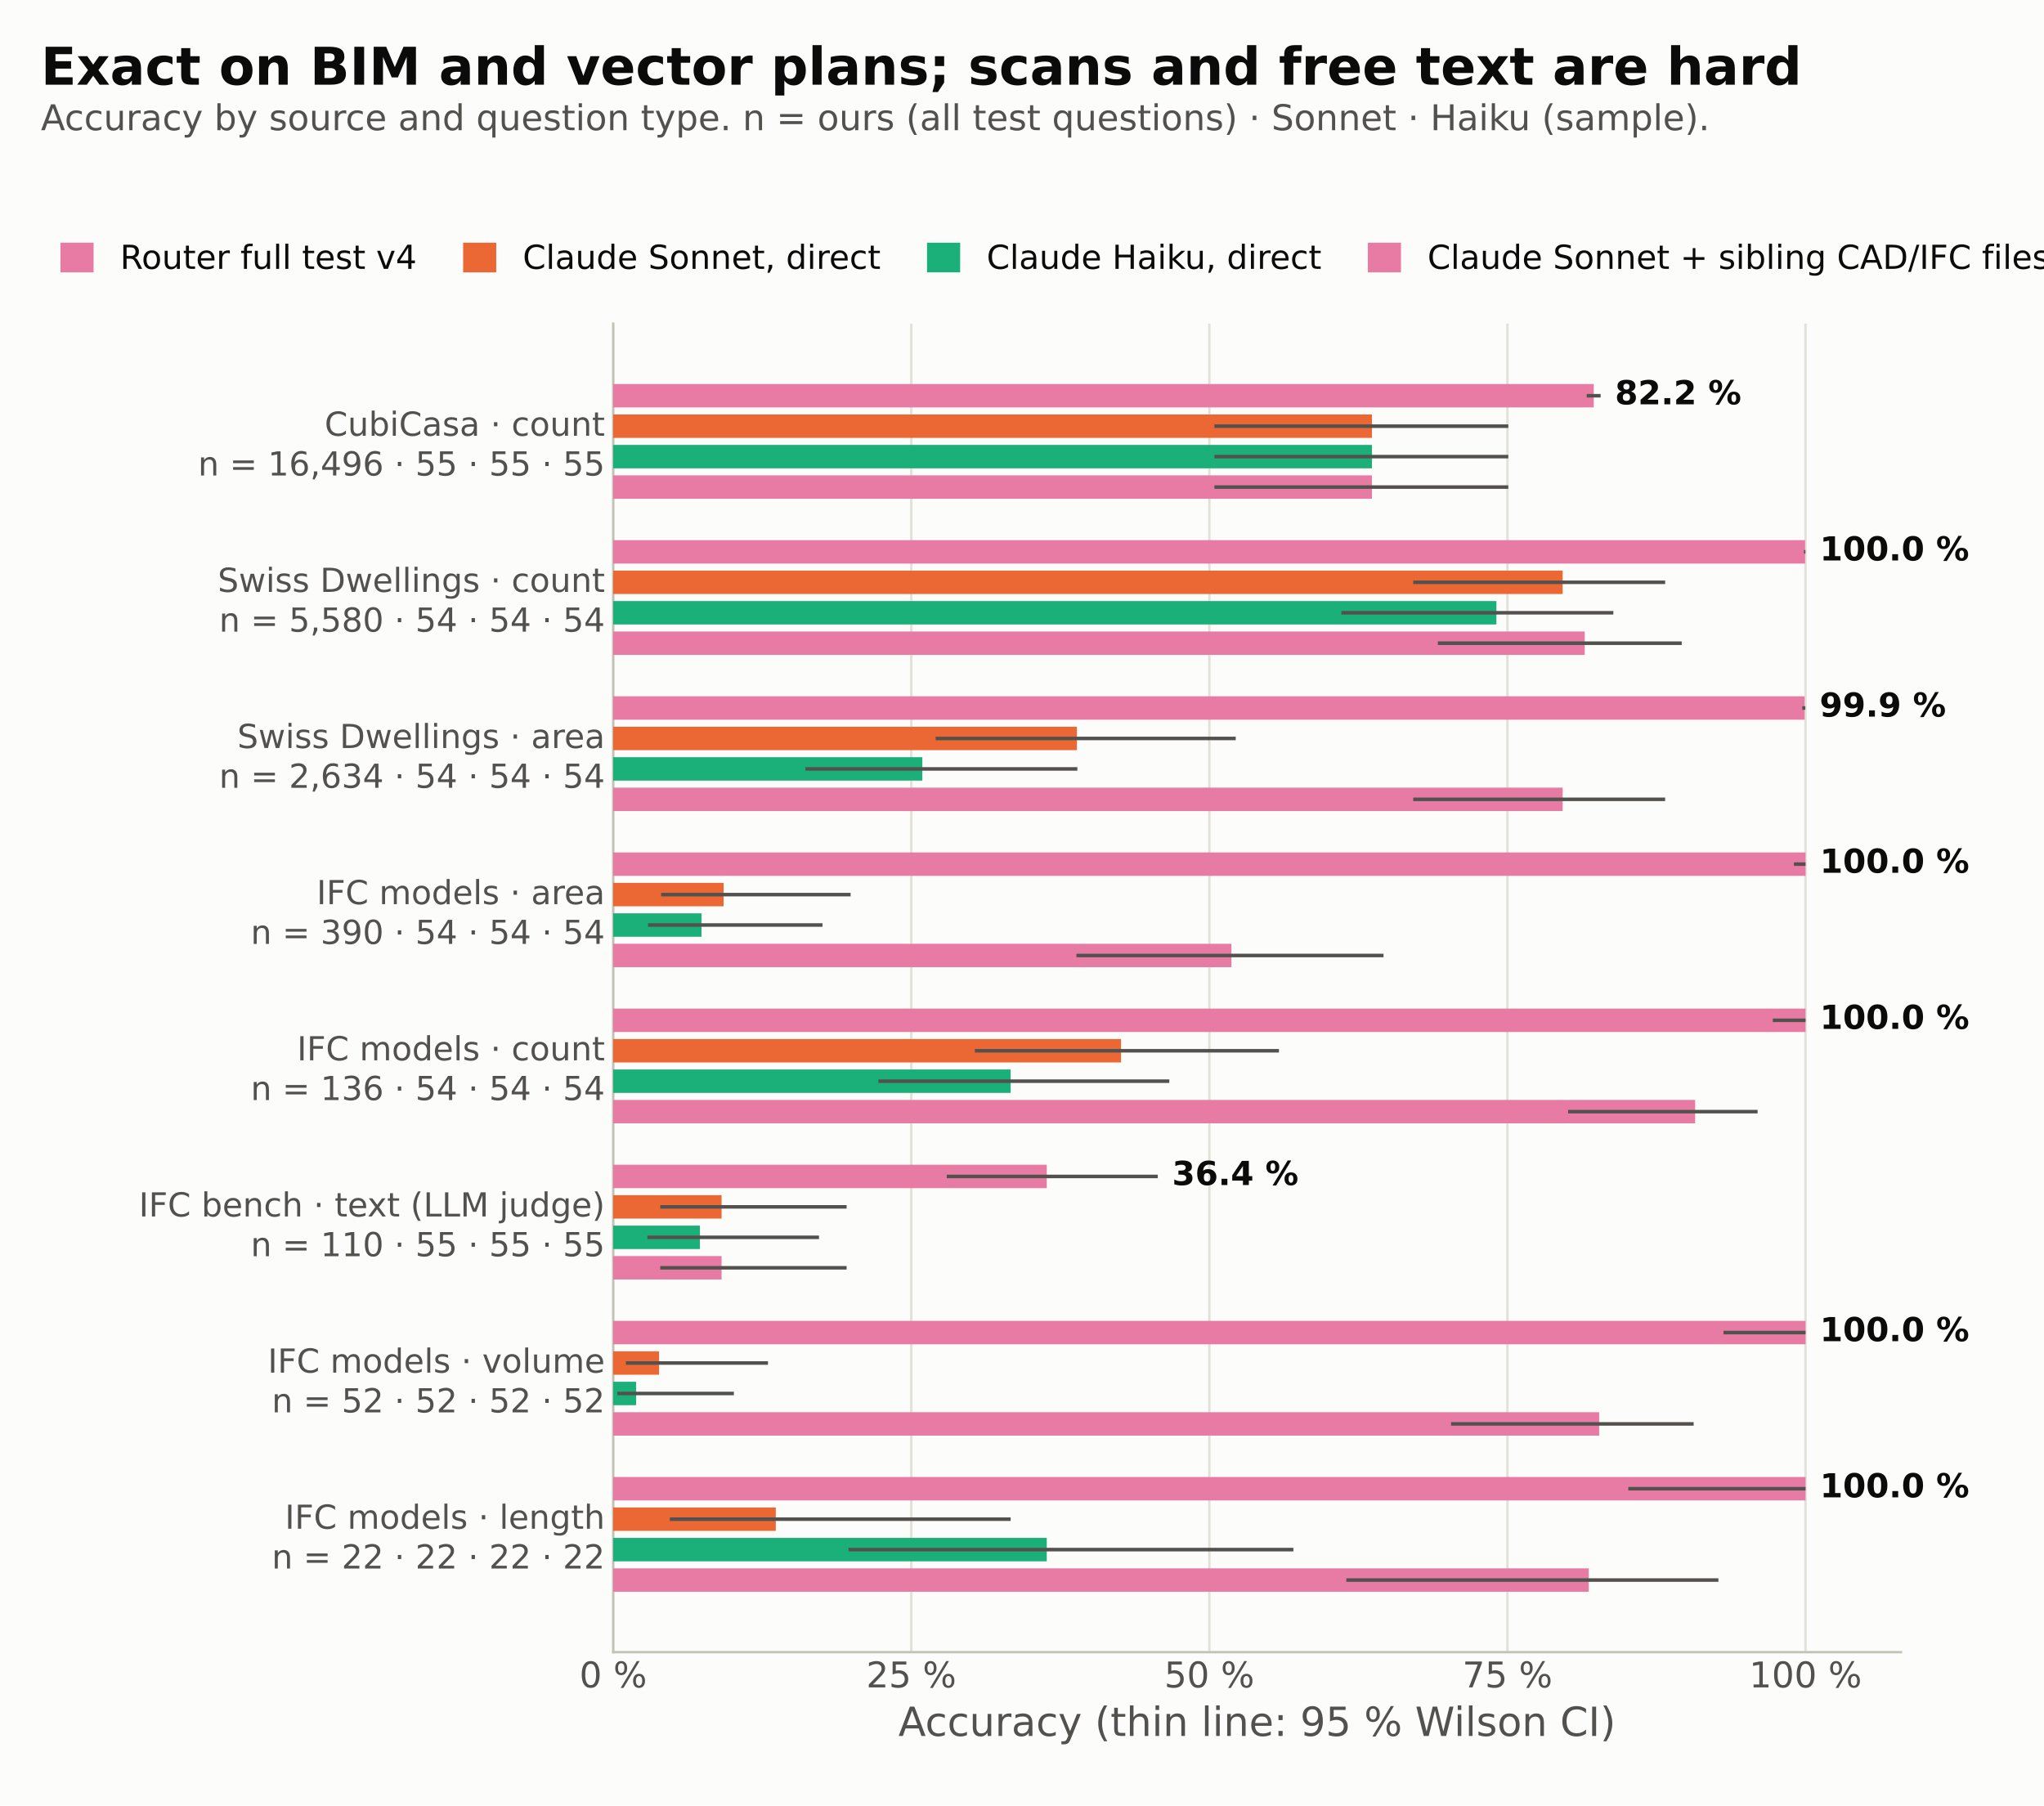
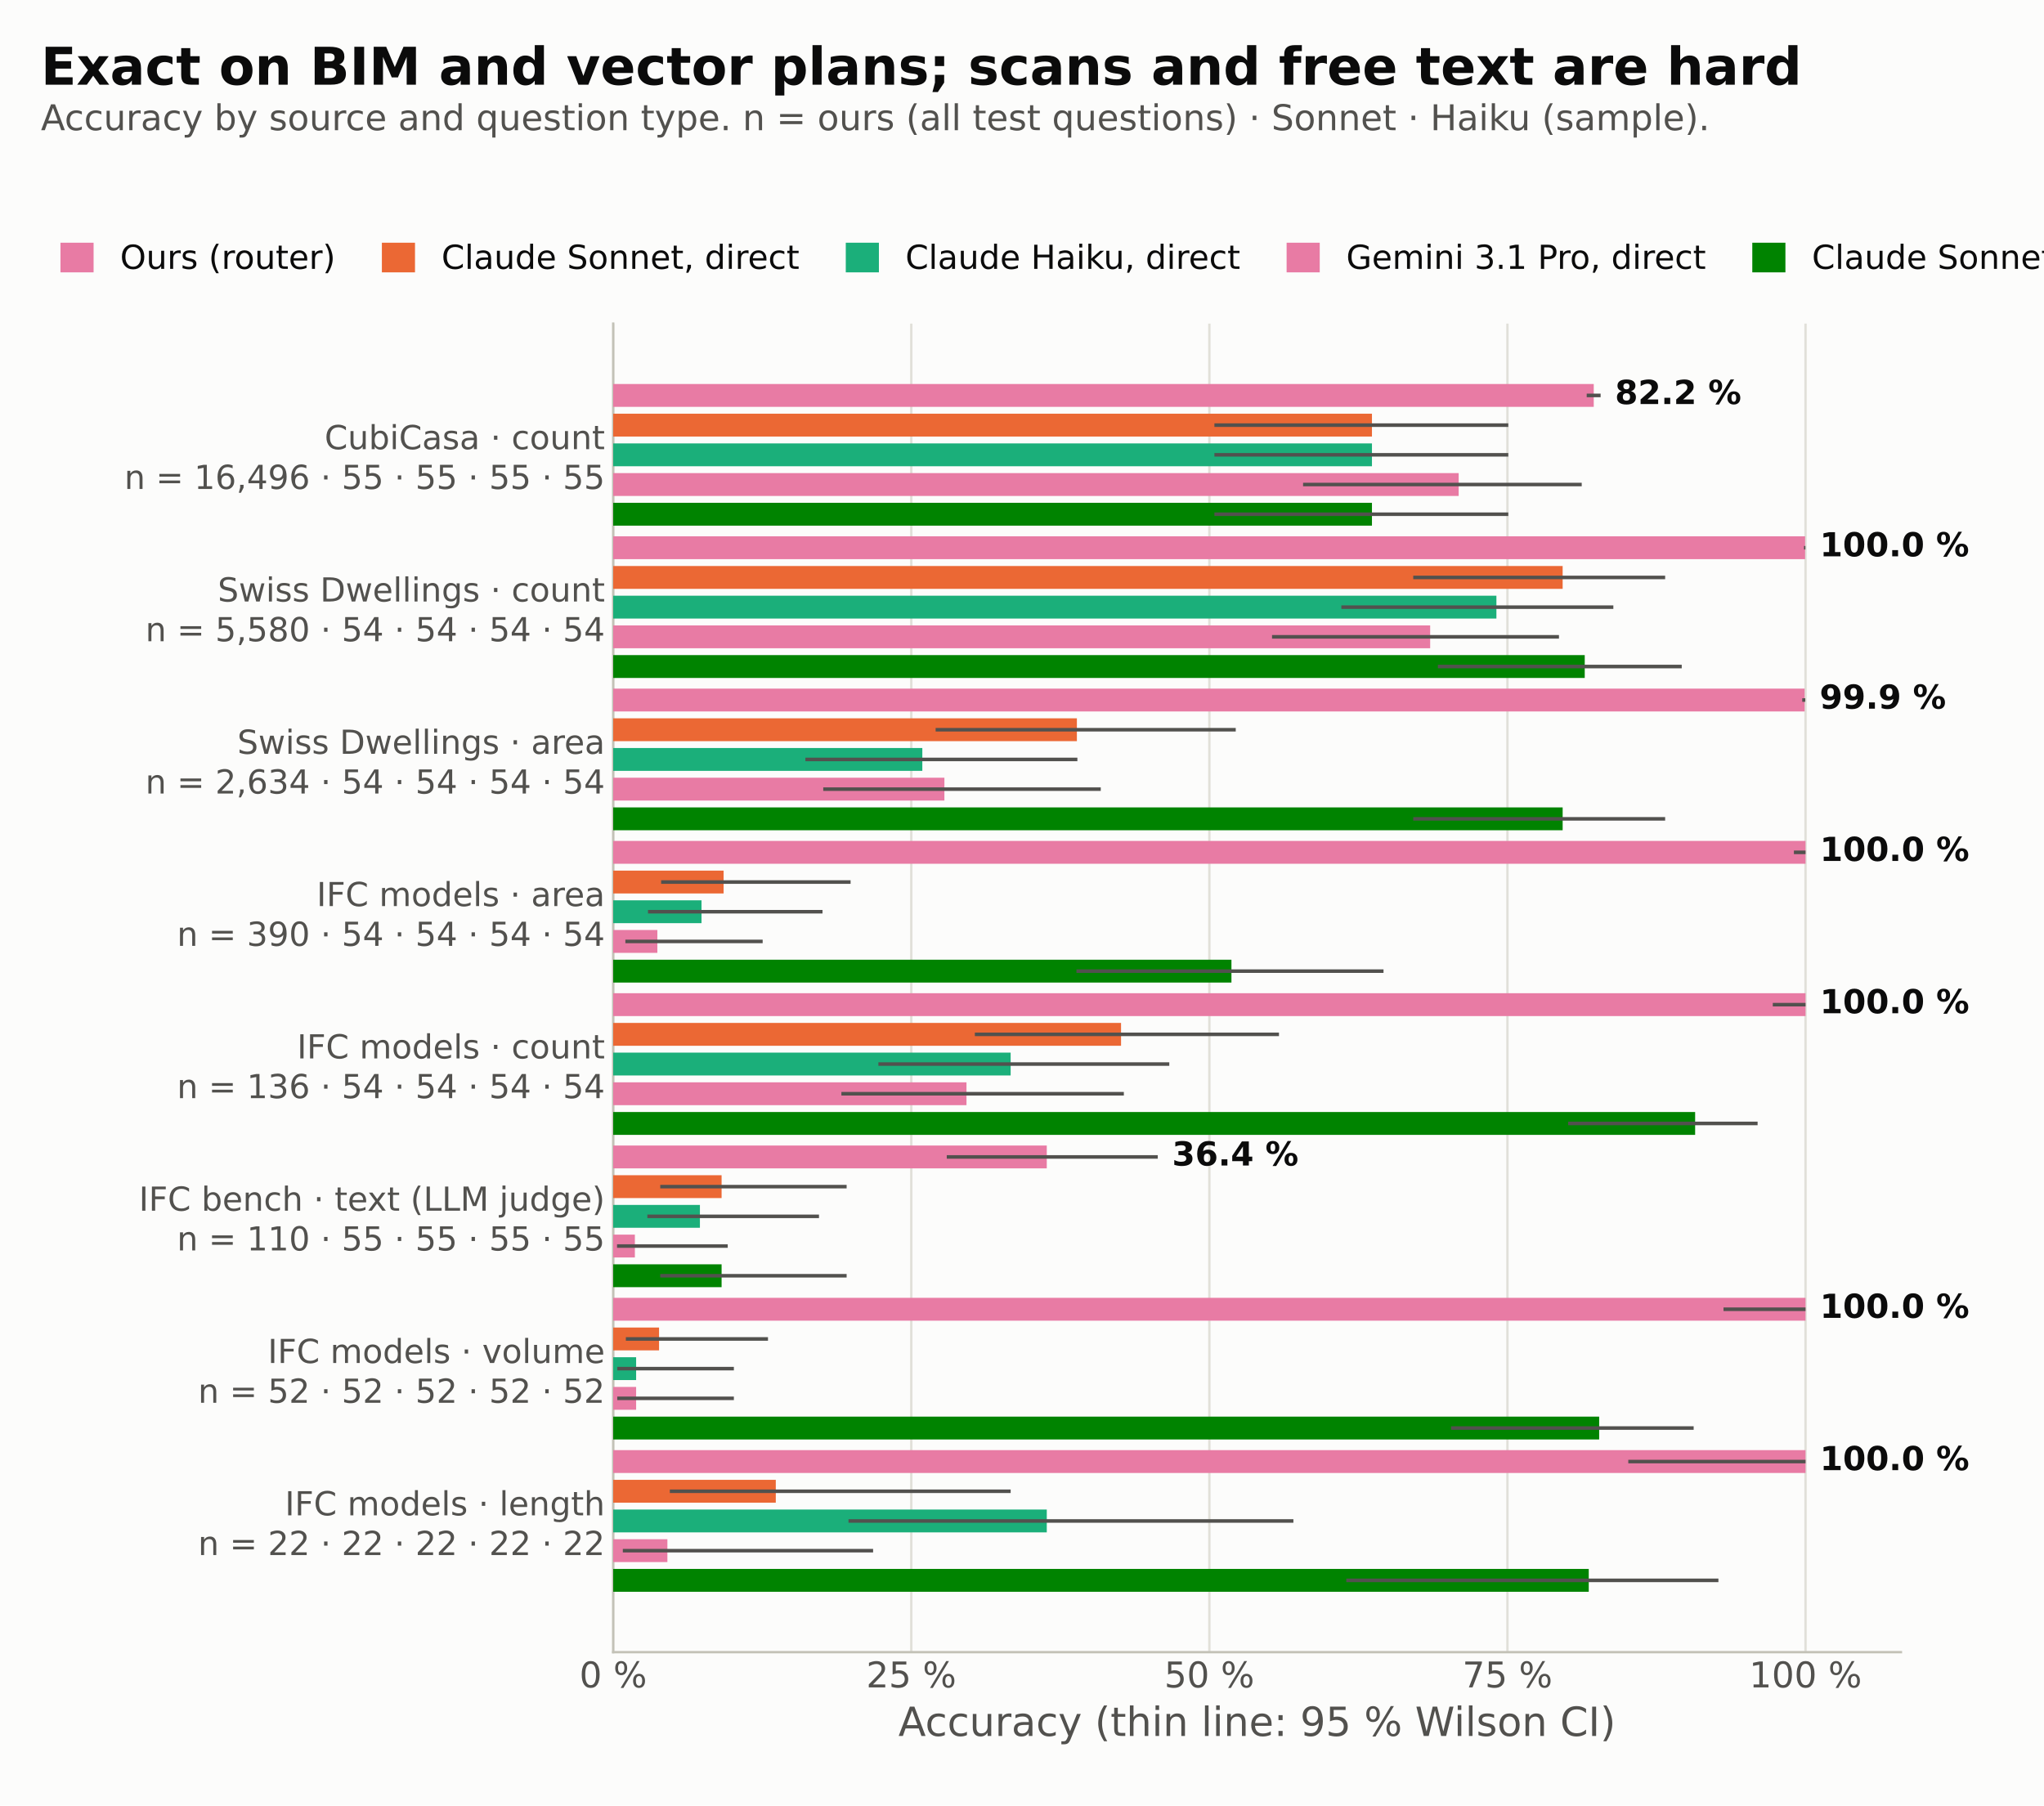
<svg xmlns="http://www.w3.org/2000/svg" width="864pt" height="763.2pt" viewBox="0 0 864 763.2" version="1.1">
  <defs>
    <style type="text/css">*{stroke-linejoin: round; stroke-linecap: butt}</style>
  </defs>
  <g id="figure_1">
    <g id="patch_1">
      <path d="M 0 763.2  L 864 763.2  L 864 0  L 0 0  z " style="fill: #fcfcfb" />
    </g>
    <g id="axes_1">
      <g id="patch_2">
        <path d="M 259.2 698.4  L 803.52 698.4  L 803.52 136.8  L 259.2 136.8  z " style="fill: #fcfcfb" />
      </g>
      <g id="matplotlib.axis_1">
        <g id="xtick_1">
          <g id="line2d_1">
-             <path d="M 259.2 698.4  L 259.2 136.8  " clip-path="url(#pc59063d3fa)" style="fill: none; stroke: #e1e0d9; stroke-linecap: square" />
+             <path d="M 259.2 698.4  L 259.2 136.8  " clip-path="url(#p98a0e7187b)" style="fill: none; stroke: #e1e0d9; stroke-linecap: square" />
          </g>
          <g id="line2d_2" />
          <g id="text_1">
            <text style="font-size: 15px; font-family: 'DejaVu Sans'; text-anchor: middle; fill: #52514e" x="259.2" y="713.296" transform="rotate(-0 259.2 713.2965)">0 %</text>
          </g>
        </g>
        <g id="xtick_2">
          <g id="line2d_3">
-             <path d="M 385.2 698.4  L 385.2 136.8  " clip-path="url(#pc59063d3fa)" style="fill: none; stroke: #e1e0d9; stroke-linecap: square" />
+             <path d="M 385.2 698.4  L 385.2 136.8  " clip-path="url(#p98a0e7187b)" style="fill: none; stroke: #e1e0d9; stroke-linecap: square" />
          </g>
          <g id="line2d_4" />
          <g id="text_2">
            <text style="font-size: 15px; font-family: 'DejaVu Sans'; text-anchor: middle; fill: #52514e" x="385.2" y="713.296" transform="rotate(-0 385.2 713.2965)">25 %</text>
          </g>
        </g>
        <g id="xtick_3">
          <g id="line2d_5">
-             <path d="M 511.2 698.4  L 511.2 136.8  " clip-path="url(#pc59063d3fa)" style="fill: none; stroke: #e1e0d9; stroke-linecap: square" />
+             <path d="M 511.2 698.4  L 511.2 136.8  " clip-path="url(#p98a0e7187b)" style="fill: none; stroke: #e1e0d9; stroke-linecap: square" />
          </g>
          <g id="line2d_6" />
          <g id="text_3">
            <text style="font-size: 15px; font-family: 'DejaVu Sans'; text-anchor: middle; fill: #52514e" x="511.2" y="713.296" transform="rotate(-0 511.2 713.2965)">50 %</text>
          </g>
        </g>
        <g id="xtick_4">
          <g id="line2d_7">
-             <path d="M 637.2 698.4  L 637.2 136.8  " clip-path="url(#pc59063d3fa)" style="fill: none; stroke: #e1e0d9; stroke-linecap: square" />
+             <path d="M 637.2 698.4  L 637.2 136.8  " clip-path="url(#p98a0e7187b)" style="fill: none; stroke: #e1e0d9; stroke-linecap: square" />
          </g>
          <g id="line2d_8" />
          <g id="text_4">
            <text style="font-size: 15px; font-family: 'DejaVu Sans'; text-anchor: middle; fill: #52514e" x="637.2" y="713.296" transform="rotate(-0 637.2 713.2965)">75 %</text>
          </g>
        </g>
        <g id="xtick_5">
          <g id="line2d_9">
-             <path d="M 763.2 698.4  L 763.2 136.8  " clip-path="url(#pc59063d3fa)" style="fill: none; stroke: #e1e0d9; stroke-linecap: square" />
+             <path d="M 763.2 698.4  L 763.2 136.8  " clip-path="url(#p98a0e7187b)" style="fill: none; stroke: #e1e0d9; stroke-linecap: square" />
          </g>
          <g id="line2d_10" />
          <g id="text_5">
            <text style="font-size: 15px; font-family: 'DejaVu Sans'; text-anchor: middle; fill: #52514e" x="763.2" y="713.296" transform="rotate(-0 763.2 713.2965)">100 %</text>
          </g>
        </g>
        <g id="text_6">
          <text style="font-size: 17px; font-family: 'DejaVu Sans'; text-anchor: middle; fill: #52514e" x="531.36" y="733.817" transform="rotate(-0 531.36 733.8173)">Accuracy (thin line: 95 % Wilson CI)</text>
        </g>
      </g>
      <g id="matplotlib.axis_2">
        <g id="ytick_1">
          <g id="line2d_11" />
          <g id="text_7">
-             <text style="font-size: 14px; font-family: 'DejaVu Sans'; fill: #52514e" transform="translate(137.2009 184.2022)">CubiCasa · count</text>
-             <text style="font-size: 14px; font-family: 'DejaVu Sans'; fill: #52514e" transform="translate(83.72094 201.0049)">n = 16,496 · 55 · 55 · 55</text>
+             <text style="font-size: 14px; font-family: 'DejaVu Sans'; fill: #52514e" transform="translate(137.2009 189.8829)">CubiCasa · count</text>
+             <text style="font-size: 14px; font-family: 'DejaVu Sans'; fill: #52514e" transform="translate(52.55781 206.6856)">n = 16,496 · 55 · 55 · 55 · 55</text>
          </g>
        </g>
        <g id="ytick_2">
          <g id="line2d_12" />
          <g id="text_8">
-             <text style="font-size: 14px; font-family: 'DejaVu Sans'; fill: #52514e" transform="translate(92.02688 250.2068)">Swiss Dwellings · count</text>
-             <text style="font-size: 14px; font-family: 'DejaVu Sans'; fill: #52514e" transform="translate(92.62844 267.0095)">n = 5,580 · 54 · 54 · 54</text>
+             <text style="font-size: 14px; font-family: 'DejaVu Sans'; fill: #52514e" transform="translate(92.02688 254.2644)">Swiss Dwellings · count</text>
+             <text style="font-size: 14px; font-family: 'DejaVu Sans'; fill: #52514e" transform="translate(61.46531 271.0672)">n = 5,580 · 54 · 54 · 54 · 54</text>
          </g>
        </g>
        <g id="ytick_3">
          <g id="line2d_13" />
          <g id="text_9">
-             <text style="font-size: 14px; font-family: 'DejaVu Sans'; fill: #52514e" transform="translate(100.3044 316.2113)">Swiss Dwellings · area</text>
-             <text style="font-size: 14px; font-family: 'DejaVu Sans'; fill: #52514e" transform="translate(92.62844 333.0141)">n = 2,634 · 54 · 54 · 54</text>
+             <text style="font-size: 14px; font-family: 'DejaVu Sans'; fill: #52514e" transform="translate(100.3044 318.6459)">Swiss Dwellings · area</text>
+             <text style="font-size: 14px; font-family: 'DejaVu Sans'; fill: #52514e" transform="translate(61.46531 335.4487)">n = 2,634 · 54 · 54 · 54 · 54</text>
          </g>
        </g>
        <g id="ytick_4">
          <g id="line2d_14" />
          <g id="text_10">
-             <text style="font-size: 14px; font-family: 'DejaVu Sans'; fill: #52514e" transform="translate(133.8366 382.2159)">IFC models · area</text>
-             <text style="font-size: 14px; font-family: 'DejaVu Sans'; fill: #52514e" transform="translate(105.9853 399.0187)">n = 390 · 54 · 54 · 54</text>
+             <text style="font-size: 14px; font-family: 'DejaVu Sans'; fill: #52514e" transform="translate(133.8366 383.0275)">IFC models · area</text>
+             <text style="font-size: 14px; font-family: 'DejaVu Sans'; fill: #52514e" transform="translate(74.82219 399.8302)">n = 390 · 54 · 54 · 54 · 54</text>
          </g>
        </g>
        <g id="ytick_5">
          <g id="line2d_15" />
          <g id="text_11">
-             <text style="font-size: 14px; font-family: 'DejaVu Sans'; fill: #52514e" transform="translate(125.5591 448.2205)">IFC models · count</text>
-             <text style="font-size: 14px; font-family: 'DejaVu Sans'; fill: #52514e" transform="translate(105.9853 465.0232)">n = 136 · 54 · 54 · 54</text>
+             <text style="font-size: 14px; font-family: 'DejaVu Sans'; fill: #52514e" transform="translate(125.5591 447.409)">IFC models · count</text>
+             <text style="font-size: 14px; font-family: 'DejaVu Sans'; fill: #52514e" transform="translate(74.82219 464.2117)">n = 136 · 54 · 54 · 54 · 54</text>
          </g>
        </g>
        <g id="ytick_6">
          <g id="line2d_16" />
          <g id="text_12">
-             <text style="font-size: 14px; font-family: 'DejaVu Sans'; fill: #52514e" transform="translate(58.71125 514.2251)">IFC bench · text (LLM judge)</text>
-             <text style="font-size: 14px; font-family: 'DejaVu Sans'; fill: #52514e" transform="translate(105.9853 531.0278)">n = 110 · 55 · 55 · 55</text>
+             <text style="font-size: 14px; font-family: 'DejaVu Sans'; fill: #52514e" transform="translate(58.71125 511.7905)">IFC bench · text (LLM judge)</text>
+             <text style="font-size: 14px; font-family: 'DejaVu Sans'; fill: #52514e" transform="translate(74.82219 528.5932)">n = 110 · 55 · 55 · 55 · 55</text>
          </g>
        </g>
        <g id="ytick_7">
          <g id="line2d_17" />
          <g id="text_13">
-             <text style="font-size: 14px; font-family: 'DejaVu Sans'; fill: #52514e" transform="translate(113.1909 580.2297)">IFC models · volume</text>
-             <text style="font-size: 14px; font-family: 'DejaVu Sans'; fill: #52514e" transform="translate(114.8928 597.0324)">n = 52 · 52 · 52 · 52</text>
+             <text style="font-size: 14px; font-family: 'DejaVu Sans'; fill: #52514e" transform="translate(113.1909 576.172)">IFC models · volume</text>
+             <text style="font-size: 14px; font-family: 'DejaVu Sans'; fill: #52514e" transform="translate(83.72969 592.9748)">n = 52 · 52 · 52 · 52 · 52</text>
          </g>
        </g>
        <g id="ytick_8">
          <g id="line2d_18" />
          <g id="text_14">
-             <text style="font-size: 14px; font-family: 'DejaVu Sans'; fill: #52514e" transform="translate(120.4316 646.2343)">IFC models · length</text>
-             <text style="font-size: 14px; font-family: 'DejaVu Sans'; fill: #52514e" transform="translate(114.8928 663.037)">n = 22 · 22 · 22 · 22</text>
+             <text style="font-size: 14px; font-family: 'DejaVu Sans'; fill: #52514e" transform="translate(120.4316 640.5535)">IFC models · length</text>
+             <text style="font-size: 14px; font-family: 'DejaVu Sans'; fill: #52514e" transform="translate(83.72969 657.3563)">n = 22 · 22 · 22 · 22 · 22</text>
          </g>
        </g>
      </g>
      <g id="patch_3">
        <path d="M 259.2 698.4  L 259.2 136.8  " style="fill: none; stroke: #c3c2b7; stroke-linejoin: miter; stroke-linecap: square" />
      </g>
      <g id="patch_4">
        <path d="M 259.2 698.4  L 803.52 698.4  " style="fill: none; stroke: #c3c2b7; stroke-linejoin: miter; stroke-linecap: square" />
      </g>
      <g id="patch_5">
-         <path d="M 259.2 172.228  L 673.68 172.228  L 673.68 162.327  L 259.2 162.327  z " clip-path="url(#pc59063d3fa)" style="fill: #e87ba4" />
+         <path d="M 259.2 171.985  L 673.68 171.985  L 673.68 162.327  L 259.2 162.327  z " clip-path="url(#p98a0e7187b)" style="fill: #e87ba4" />
      </g>
      <g id="text_15">
-         <text style="font-weight: 700; font-size: 14px; font-family: 'DejaVu Sans'; text-anchor: start; fill: #0b0b0b" x="682.63" y="170.914" transform="rotate(-0 682.6297 170.9143)">82.2 %</text>
+         <text style="font-weight: 700; font-size: 14px; font-family: 'DejaVu Sans'; text-anchor: start; fill: #0b0b0b" x="682.63" y="170.793" transform="rotate(-0 682.6297 170.7926)">82.2 %</text>
      </g>
      <g id="patch_6">
-         <path d="M 259.2 185.099  L 579.927 185.099  L 579.927 175.198  L 259.2 175.198  z " clip-path="url(#pc59063d3fa)" style="fill: #eb6834" />
+         <path d="M 259.2 184.539  L 579.927 184.539  L 579.927 174.882  L 259.2 174.882  z " clip-path="url(#p98a0e7187b)" style="fill: #eb6834" />
      </g>
      <g id="patch_7">
-         <path d="M 259.2 197.97  L 579.927 197.97  L 579.927 188.069  L 259.2 188.069  z " clip-path="url(#pc59063d3fa)" style="fill: #1baf7a" />
+         <path d="M 259.2 197.093  L 579.927 197.093  L 579.927 187.436  L 259.2 187.436  z " clip-path="url(#p98a0e7187b)" style="fill: #1baf7a" />
      </g>
      <g id="patch_8">
-         <path d="M 259.2 210.841  L 579.927 210.841  L 579.927 200.94  L 259.2 200.94  z " clip-path="url(#pc59063d3fa)" style="fill: #e87ba4" />
+         <path d="M 259.2 209.648  L 616.582 209.648  L 616.582 199.99  L 259.2 199.99  z " clip-path="url(#p98a0e7187b)" style="fill: #e87ba4" />
      </g>
      <g id="patch_9">
-         <path d="M 259.2 238.233  L 763.019 238.233  L 763.019 228.332  L 259.2 228.332  z " clip-path="url(#pc59063d3fa)" style="fill: #e87ba4" />
+         <path d="M 259.2 222.202  L 579.927 222.202  L 579.927 212.545  L 259.2 212.545  z " clip-path="url(#p98a0e7187b)" style="fill: #008300" />
+       </g>
+       <g id="patch_10">
+         <path d="M 259.2 236.366  L 763.019 236.366  L 763.019 226.709  L 259.2 226.709  z " clip-path="url(#p98a0e7187b)" style="fill: #e87ba4" />
      </g>
      <g id="text_16">
-         <text style="font-weight: 700; font-size: 14px; font-family: 'DejaVu Sans'; text-anchor: start; fill: #0b0b0b" x="769.198" y="236.919" transform="rotate(-0 769.1985 236.9189)">100.0 %</text>
-       </g>
-       <g id="patch_10">
-         <path d="M 259.2 251.103  L 660.533 251.103  L 660.533 241.203  L 259.2 241.203  z " clip-path="url(#pc59063d3fa)" style="fill: #eb6834" />
+         <text style="font-weight: 700; font-size: 14px; font-family: 'DejaVu Sans'; text-anchor: start; fill: #0b0b0b" x="769.198" y="235.174" transform="rotate(-0 769.1985 235.1741)">100.0 %</text>
      </g>
      <g id="patch_11">
-         <path d="M 259.2 263.974  L 632.533 263.974  L 632.533 254.074  L 259.2 254.074  z " clip-path="url(#pc59063d3fa)" style="fill: #1baf7a" />
+         <path d="M 259.2 248.92  L 660.533 248.92  L 660.533 239.263  L 259.2 239.263  z " clip-path="url(#p98a0e7187b)" style="fill: #eb6834" />
      </g>
      <g id="patch_12">
-         <path d="M 259.2 276.845  L 669.867 276.845  L 669.867 266.945  L 259.2 266.945  z " clip-path="url(#pc59063d3fa)" style="fill: #e87ba4" />
+         <path d="M 259.2 261.475  L 632.533 261.475  L 632.533 251.818  L 259.2 251.818  z " clip-path="url(#p98a0e7187b)" style="fill: #1baf7a" />
      </g>
      <g id="patch_13">
-         <path d="M 259.2 304.237  L 762.817 304.237  L 762.817 294.336  L 259.2 294.336  z " clip-path="url(#pc59063d3fa)" style="fill: #e87ba4" />
+         <path d="M 259.2 274.029  L 604.533 274.029  L 604.533 264.372  L 259.2 264.372  z " clip-path="url(#p98a0e7187b)" style="fill: #e87ba4" />
+       </g>
+       <g id="patch_14">
+         <path d="M 259.2 286.584  L 669.867 286.584  L 669.867 276.926  L 259.2 276.926  z " clip-path="url(#p98a0e7187b)" style="fill: #008300" />
+       </g>
+       <g id="patch_15">
+         <path d="M 259.2 300.748  L 762.817 300.748  L 762.817 291.09  L 259.2 291.09  z " clip-path="url(#p98a0e7187b)" style="fill: #e87ba4" />
      </g>
      <g id="text_17">
-         <text style="font-weight: 700; font-size: 14px; font-family: 'DejaVu Sans'; text-anchor: start; fill: #0b0b0b" x="769.143" y="302.924" transform="rotate(-0 769.143 302.9235)">99.9 %</text>
-       </g>
-       <g id="patch_14">
-         <path d="M 259.2 317.108  L 455.2 317.108  L 455.2 307.207  L 259.2 307.207  z " clip-path="url(#pc59063d3fa)" style="fill: #eb6834" />
-       </g>
-       <g id="patch_15">
-         <path d="M 259.2 329.979  L 389.867 329.979  L 389.867 320.078  L 259.2 320.078  z " clip-path="url(#pc59063d3fa)" style="fill: #1baf7a" />
+         <text style="font-weight: 700; font-size: 14px; font-family: 'DejaVu Sans'; text-anchor: start; fill: #0b0b0b" x="769.143" y="299.556" transform="rotate(-0 769.143 299.5556)">99.9 %</text>
      </g>
      <g id="patch_16">
-         <path d="M 259.2 342.85  L 660.533 342.85  L 660.533 332.949  L 259.2 332.949  z " clip-path="url(#pc59063d3fa)" style="fill: #e87ba4" />
+         <path d="M 259.2 313.302  L 455.2 313.302  L 455.2 303.645  L 259.2 303.645  z " clip-path="url(#p98a0e7187b)" style="fill: #eb6834" />
      </g>
      <g id="patch_17">
-         <path d="M 259.2 370.242  L 763.2 370.242  L 763.2 360.341  L 259.2 360.341  z " clip-path="url(#pc59063d3fa)" style="fill: #e87ba4" />
+         <path d="M 259.2 325.856  L 389.867 325.856  L 389.867 316.199  L 259.2 316.199  z " clip-path="url(#p98a0e7187b)" style="fill: #1baf7a" />
+       </g>
+       <g id="patch_18">
+         <path d="M 259.2 338.411  L 399.2 338.411  L 399.2 328.754  L 259.2 328.754  z " clip-path="url(#p98a0e7187b)" style="fill: #e87ba4" />
+       </g>
+       <g id="patch_19">
+         <path d="M 259.2 350.965  L 660.533 350.965  L 660.533 341.308  L 259.2 341.308  z " clip-path="url(#p98a0e7187b)" style="fill: #008300" />
+       </g>
+       <g id="patch_20">
+         <path d="M 259.2 365.129  L 763.2 365.129  L 763.2 355.472  L 259.2 355.472  z " clip-path="url(#p98a0e7187b)" style="fill: #e87ba4" />
      </g>
      <g id="text_18">
-         <text style="font-weight: 700; font-size: 14px; font-family: 'DejaVu Sans'; text-anchor: start; fill: #0b0b0b" x="769.248" y="368.928" transform="rotate(-0 769.248 368.9281)">100.0 %</text>
-       </g>
-       <g id="patch_18">
-         <path d="M 259.2 383.113  L 305.867 383.113  L 305.867 373.212  L 259.2 373.212  z " clip-path="url(#pc59063d3fa)" style="fill: #eb6834" />
-       </g>
-       <g id="patch_19">
-         <path d="M 259.2 395.983  L 296.533 395.983  L 296.533 386.083  L 259.2 386.083  z " clip-path="url(#pc59063d3fa)" style="fill: #1baf7a" />
-       </g>
-       <g id="patch_20">
-         <path d="M 259.2 408.854  L 520.533 408.854  L 520.533 398.954  L 259.2 398.954  z " clip-path="url(#pc59063d3fa)" style="fill: #e87ba4" />
+         <text style="font-weight: 700; font-size: 14px; font-family: 'DejaVu Sans'; text-anchor: start; fill: #0b0b0b" x="769.248" y="363.937" transform="rotate(-0 769.248 363.9372)">100.0 %</text>
      </g>
      <g id="patch_21">
-         <path d="M 259.2 436.246  L 763.2 436.246  L 763.2 426.346  L 259.2 426.346  z " clip-path="url(#pc59063d3fa)" style="fill: #e87ba4" />
+         <path d="M 259.2 377.683  L 305.867 377.683  L 305.867 368.026  L 259.2 368.026  z " clip-path="url(#p98a0e7187b)" style="fill: #eb6834" />
+       </g>
+       <g id="patch_22">
+         <path d="M 259.2 390.238  L 296.533 390.238  L 296.533 380.581  L 259.2 380.581  z " clip-path="url(#p98a0e7187b)" style="fill: #1baf7a" />
+       </g>
+       <g id="patch_23">
+         <path d="M 259.2 402.792  L 277.867 402.792  L 277.867 393.135  L 259.2 393.135  z " clip-path="url(#p98a0e7187b)" style="fill: #e87ba4" />
+       </g>
+       <g id="patch_24">
+         <path d="M 259.2 415.347  L 520.533 415.347  L 520.533 405.689  L 259.2 405.689  z " clip-path="url(#p98a0e7187b)" style="fill: #008300" />
+       </g>
+       <g id="patch_25">
+         <path d="M 259.2 429.511  L 763.2 429.511  L 763.2 419.853  L 259.2 419.853  z " clip-path="url(#p98a0e7187b)" style="fill: #e87ba4" />
      </g>
      <g id="text_19">
-         <text style="font-weight: 700; font-size: 14px; font-family: 'DejaVu Sans'; text-anchor: start; fill: #0b0b0b" x="769.248" y="434.933" transform="rotate(-0 769.248 434.9327)">100.0 %</text>
-       </g>
-       <g id="patch_22">
-         <path d="M 259.2 449.117  L 473.867 449.117  L 473.867 439.217  L 259.2 439.217  z " clip-path="url(#pc59063d3fa)" style="fill: #eb6834" />
-       </g>
-       <g id="patch_23">
-         <path d="M 259.2 461.988  L 427.2 461.988  L 427.2 452.087  L 259.2 452.087  z " clip-path="url(#pc59063d3fa)" style="fill: #1baf7a" />
-       </g>
-       <g id="patch_24">
-         <path d="M 259.2 474.859  L 716.533 474.859  L 716.533 464.958  L 259.2 464.958  z " clip-path="url(#pc59063d3fa)" style="fill: #e87ba4" />
-       </g>
-       <g id="patch_25">
-         <path d="M 259.2 502.251  L 442.473 502.251  L 442.473 492.35  L 259.2 492.35  z " clip-path="url(#pc59063d3fa)" style="fill: #e87ba4" />
+         <text style="font-weight: 700; font-size: 14px; font-family: 'DejaVu Sans'; text-anchor: start; fill: #0b0b0b" x="769.248" y="428.319" transform="rotate(-0 769.248 428.3187)">100.0 %</text>
+       </g>
+       <g id="patch_26">
+         <path d="M 259.2 442.065  L 473.867 442.065  L 473.867 432.408  L 259.2 432.408  z " clip-path="url(#p98a0e7187b)" style="fill: #eb6834" />
+       </g>
+       <g id="patch_27">
+         <path d="M 259.2 454.619  L 427.2 454.619  L 427.2 444.962  L 259.2 444.962  z " clip-path="url(#p98a0e7187b)" style="fill: #1baf7a" />
+       </g>
+       <g id="patch_28">
+         <path d="M 259.2 467.174  L 408.533 467.174  L 408.533 457.517  L 259.2 457.517  z " clip-path="url(#p98a0e7187b)" style="fill: #e87ba4" />
+       </g>
+       <g id="patch_29">
+         <path d="M 259.2 479.728  L 716.533 479.728  L 716.533 470.071  L 259.2 470.071  z " clip-path="url(#p98a0e7187b)" style="fill: #008300" />
+       </g>
+       <g id="patch_30">
+         <path d="M 259.2 493.892  L 442.473 493.892  L 442.473 484.235  L 259.2 484.235  z " clip-path="url(#p98a0e7187b)" style="fill: #e87ba4" />
      </g>
      <g id="text_20">
-         <text style="font-weight: 700; font-size: 14px; font-family: 'DejaVu Sans'; text-anchor: start; fill: #0b0b0b" x="495.437" y="500.937" transform="rotate(-0 495.4366 500.9373)">36.4 %</text>
-       </g>
-       <g id="patch_26">
-         <path d="M 259.2 515.122  L 305.018 515.122  L 305.018 505.221  L 259.2 505.221  z " clip-path="url(#pc59063d3fa)" style="fill: #eb6834" />
-       </g>
-       <g id="patch_27">
-         <path d="M 259.2 527.993  L 295.855 527.993  L 295.855 518.092  L 259.2 518.092  z " clip-path="url(#pc59063d3fa)" style="fill: #1baf7a" />
-       </g>
-       <g id="patch_28">
-         <path d="M 259.2 540.864  L 305.018 540.864  L 305.018 530.963  L 259.2 530.963  z " clip-path="url(#pc59063d3fa)" style="fill: #e87ba4" />
-       </g>
-       <g id="patch_29">
-         <path d="M 259.2 568.255  L 763.2 568.255  L 763.2 558.355  L 259.2 558.355  z " clip-path="url(#pc59063d3fa)" style="fill: #e87ba4" />
+         <text style="font-weight: 700; font-size: 14px; font-family: 'DejaVu Sans'; text-anchor: start; fill: #0b0b0b" x="495.437" y="492.7" transform="rotate(-0 495.4366 492.7002)">36.4 %</text>
+       </g>
+       <g id="patch_31">
+         <path d="M 259.2 506.446  L 305.018 506.446  L 305.018 496.789  L 259.2 496.789  z " clip-path="url(#p98a0e7187b)" style="fill: #eb6834" />
+       </g>
+       <g id="patch_32">
+         <path d="M 259.2 519.001  L 295.855 519.001  L 295.855 509.344  L 259.2 509.344  z " clip-path="url(#p98a0e7187b)" style="fill: #1baf7a" />
+       </g>
+       <g id="patch_33">
+         <path d="M 259.2 531.555  L 268.364 531.555  L 268.364 521.898  L 259.2 521.898  z " clip-path="url(#p98a0e7187b)" style="fill: #e87ba4" />
+       </g>
+       <g id="patch_34">
+         <path d="M 259.2 544.11  L 305.018 544.11  L 305.018 534.452  L 259.2 534.452  z " clip-path="url(#p98a0e7187b)" style="fill: #008300" />
+       </g>
+       <g id="patch_35">
+         <path d="M 259.2 558.274  L 763.2 558.274  L 763.2 548.616  L 259.2 548.616  z " clip-path="url(#p98a0e7187b)" style="fill: #e87ba4" />
      </g>
      <g id="text_21">
-         <text style="font-weight: 700; font-size: 14px; font-family: 'DejaVu Sans'; text-anchor: start; fill: #0b0b0b" x="769.248" y="566.942" transform="rotate(-0 769.248 566.9418)">100.0 %</text>
-       </g>
-       <g id="patch_30">
-         <path d="M 259.2 581.126  L 278.585 581.126  L 278.585 571.226  L 259.2 571.226  z " clip-path="url(#pc59063d3fa)" style="fill: #eb6834" />
-       </g>
-       <g id="patch_31">
-         <path d="M 259.2 593.997  L 268.892 593.997  L 268.892 584.097  L 259.2 584.097  z " clip-path="url(#pc59063d3fa)" style="fill: #1baf7a" />
-       </g>
-       <g id="patch_32">
-         <path d="M 259.2 606.868  L 675.969 606.868  L 675.969 596.967  L 259.2 596.967  z " clip-path="url(#pc59063d3fa)" style="fill: #e87ba4" />
-       </g>
-       <g id="patch_33">
-         <path d="M 259.2 634.26  L 763.2 634.26  L 763.2 624.359  L 259.2 624.359  z " clip-path="url(#pc59063d3fa)" style="fill: #e87ba4" />
+         <text style="font-weight: 700; font-size: 14px; font-family: 'DejaVu Sans'; text-anchor: start; fill: #0b0b0b" x="769.248" y="557.082" transform="rotate(-0 769.248 557.0817)">100.0 %</text>
+       </g>
+       <g id="patch_36">
+         <path d="M 259.2 570.828  L 278.585 570.828  L 278.585 561.171  L 259.2 561.171  z " clip-path="url(#p98a0e7187b)" style="fill: #eb6834" />
+       </g>
+       <g id="patch_37">
+         <path d="M 259.2 583.382  L 268.892 583.382  L 268.892 573.725  L 259.2 573.725  z " clip-path="url(#p98a0e7187b)" style="fill: #1baf7a" />
+       </g>
+       <g id="patch_38">
+         <path d="M 259.2 595.937  L 268.892 595.937  L 268.892 586.28  L 259.2 586.28  z " clip-path="url(#p98a0e7187b)" style="fill: #e87ba4" />
+       </g>
+       <g id="patch_39">
+         <path d="M 259.2 608.491  L 675.969 608.491  L 675.969 598.834  L 259.2 598.834  z " clip-path="url(#p98a0e7187b)" style="fill: #008300" />
+       </g>
+       <g id="patch_40">
+         <path d="M 259.2 622.655  L 763.2 622.655  L 763.2 612.998  L 259.2 612.998  z " clip-path="url(#p98a0e7187b)" style="fill: #e87ba4" />
      </g>
      <g id="text_22">
-         <text style="font-weight: 700; font-size: 14px; font-family: 'DejaVu Sans'; text-anchor: start; fill: #0b0b0b" x="769.248" y="632.946" transform="rotate(-0 769.248 632.9464)">100.0 %</text>
-       </g>
-       <g id="patch_34">
-         <path d="M 259.2 647.131  L 327.927 647.131  L 327.927 637.23  L 259.2 637.23  z " clip-path="url(#pc59063d3fa)" style="fill: #eb6834" />
-       </g>
-       <g id="patch_35">
-         <path d="M 259.2 660.002  L 442.473 660.002  L 442.473 650.101  L 259.2 650.101  z " clip-path="url(#pc59063d3fa)" style="fill: #1baf7a" />
-       </g>
-       <g id="patch_36">
-         <path d="M 259.2 672.873  L 671.564 672.873  L 671.564 662.972  L 259.2 662.972  z " clip-path="url(#pc59063d3fa)" style="fill: #e87ba4" />
+         <text style="font-weight: 700; font-size: 14px; font-family: 'DejaVu Sans'; text-anchor: start; fill: #0b0b0b" x="769.248" y="621.463" transform="rotate(-0 769.248 621.4632)">100.0 %</text>
+       </g>
+       <g id="patch_41">
+         <path d="M 259.2 635.21  L 327.927 635.21  L 327.927 625.552  L 259.2 625.552  z " clip-path="url(#p98a0e7187b)" style="fill: #eb6834" />
+       </g>
+       <g id="patch_42">
+         <path d="M 259.2 647.764  L 442.473 647.764  L 442.473 638.107  L 259.2 638.107  z " clip-path="url(#p98a0e7187b)" style="fill: #1baf7a" />
+       </g>
+       <g id="patch_43">
+         <path d="M 259.2 660.318  L 282.109 660.318  L 282.109 650.661  L 259.2 650.661  z " clip-path="url(#p98a0e7187b)" style="fill: #e87ba4" />
+       </g>
+       <g id="patch_44">
+         <path d="M 259.2 672.873  L 671.564 672.873  L 671.564 663.215  L 259.2 663.215  z " clip-path="url(#p98a0e7187b)" style="fill: #008300" />
      </g>
      <g id="line2d_19">
-         <path d="M 670.703 167.278  L 676.582 167.278  " clip-path="url(#pc59063d3fa)" style="fill: none; stroke: #52514e; stroke-width: 1.5" />
+         <path d="M 670.703 167.156  L 676.582 167.156  " clip-path="url(#p98a0e7187b)" style="fill: none; stroke: #52514e; stroke-width: 1.5" />
      </g>
      <g id="line2d_20">
-         <path d="M 513.331 180.149  L 637.55 180.149  " clip-path="url(#pc59063d3fa)" style="fill: none; stroke: #52514e; stroke-width: 1.5" />
+         <path d="M 513.331 179.71  L 637.55 179.71  " clip-path="url(#p98a0e7187b)" style="fill: none; stroke: #52514e; stroke-width: 1.5" />
      </g>
      <g id="line2d_21">
-         <path d="M 513.331 193.019  L 637.55 193.019  " clip-path="url(#pc59063d3fa)" style="fill: none; stroke: #52514e; stroke-width: 1.5" />
+         <path d="M 513.331 192.265  L 637.55 192.265  " clip-path="url(#p98a0e7187b)" style="fill: none; stroke: #52514e; stroke-width: 1.5" />
      </g>
      <g id="line2d_22">
-         <path d="M 513.331 205.89  L 637.55 205.89  " clip-path="url(#pc59063d3fa)" style="fill: none; stroke: #52514e; stroke-width: 1.5" />
+         <path d="M 550.811 204.819  L 668.593 204.819  " clip-path="url(#p98a0e7187b)" style="fill: none; stroke: #52514e; stroke-width: 1.5" />
      </g>
      <g id="line2d_23">
-         <path d="M 762.542 233.282  L 763.15 233.282  " clip-path="url(#pc59063d3fa)" style="fill: none; stroke: #52514e; stroke-width: 1.5" />
+         <path d="M 513.331 217.373  L 637.55 217.373  " clip-path="url(#p98a0e7187b)" style="fill: none; stroke: #52514e; stroke-width: 1.5" />
      </g>
      <g id="line2d_24">
-         <path d="M 597.372 246.153  L 703.859 246.153  " clip-path="url(#pc59063d3fa)" style="fill: none; stroke: #52514e; stroke-width: 1.5" />
+         <path d="M 762.542 231.537  L 763.15 231.537  " clip-path="url(#p98a0e7187b)" style="fill: none; stroke: #52514e; stroke-width: 1.5" />
      </g>
      <g id="line2d_25">
-         <path d="M 566.988 259.024  L 681.962 259.024  " clip-path="url(#pc59063d3fa)" style="fill: none; stroke: #52514e; stroke-width: 1.5" />
+         <path d="M 597.372 244.092  L 703.859 244.092  " clip-path="url(#p98a0e7187b)" style="fill: none; stroke: #52514e; stroke-width: 1.5" />
      </g>
      <g id="line2d_26">
-         <path d="M 607.787 271.895  L 710.871 271.895  " clip-path="url(#pc59063d3fa)" style="fill: none; stroke: #52514e; stroke-width: 1.5" />
+         <path d="M 566.988 256.646  L 681.962 256.646  " clip-path="url(#p98a0e7187b)" style="fill: none; stroke: #52514e; stroke-width: 1.5" />
      </g>
      <g id="line2d_27">
-         <path d="M 761.807 299.287  L 763.095 299.287  " clip-path="url(#pc59063d3fa)" style="fill: none; stroke: #52514e; stroke-width: 1.5" />
+         <path d="M 537.693 269.201  L 658.976 269.201  " clip-path="url(#p98a0e7187b)" style="fill: none; stroke: #52514e; stroke-width: 1.5" />
      </g>
      <g id="line2d_28">
-         <path d="M 395.491 312.158  L 522.347 312.158  " clip-path="url(#pc59063d3fa)" style="fill: none; stroke: #52514e; stroke-width: 1.5" />
+         <path d="M 607.787 281.755  L 710.871 281.755  " clip-path="url(#p98a0e7187b)" style="fill: none; stroke: #52514e; stroke-width: 1.5" />
      </g>
      <g id="line2d_29">
-         <path d="M 340.438 325.029  L 455.412 325.029  " clip-path="url(#pc59063d3fa)" style="fill: none; stroke: #52514e; stroke-width: 1.5" />
+         <path d="M 761.807 295.919  L 763.095 295.919  " clip-path="url(#p98a0e7187b)" style="fill: none; stroke: #52514e; stroke-width: 1.5" />
      </g>
      <g id="line2d_30">
-         <path d="M 597.372 337.899  L 703.859 337.899  " clip-path="url(#pc59063d3fa)" style="fill: none; stroke: #52514e; stroke-width: 1.5" />
+         <path d="M 395.491 308.473  L 522.347 308.473  " clip-path="url(#p98a0e7187b)" style="fill: none; stroke: #52514e; stroke-width: 1.5" />
      </g>
      <g id="line2d_31">
-         <path d="M 758.284 365.291  L 763.2 365.291  " clip-path="url(#pc59063d3fa)" style="fill: none; stroke: #52514e; stroke-width: 1.5" />
+         <path d="M 340.438 321.028  L 455.412 321.028  " clip-path="url(#p98a0e7187b)" style="fill: none; stroke: #52514e; stroke-width: 1.5" />
      </g>
      <g id="line2d_32">
-         <path d="M 279.461 378.162  L 359.546 378.162  " clip-path="url(#pc59063d3fa)" style="fill: none; stroke: #52514e; stroke-width: 1.5" />
+         <path d="M 347.989 333.582  L 465.288 333.582  " clip-path="url(#p98a0e7187b)" style="fill: none; stroke: #52514e; stroke-width: 1.5" />
      </g>
      <g id="line2d_33">
-         <path d="M 273.907 391.033  L 347.673 391.033  " clip-path="url(#pc59063d3fa)" style="fill: none; stroke: #52514e; stroke-width: 1.5" />
+         <path d="M 597.372 346.137  L 703.859 346.137  " clip-path="url(#p98a0e7187b)" style="fill: none; stroke: #52514e; stroke-width: 1.5" />
      </g>
      <g id="line2d_34">
-         <path d="M 455.013 403.904  L 584.814 403.904  " clip-path="url(#pc59063d3fa)" style="fill: none; stroke: #52514e; stroke-width: 1.5" />
+         <path d="M 758.284 360.3  L 763.2 360.3  " clip-path="url(#p98a0e7187b)" style="fill: none; stroke: #52514e; stroke-width: 1.5" />
      </g>
      <g id="line2d_35">
-         <path d="M 749.355 431.296  L 763.2 431.296  " clip-path="url(#pc59063d3fa)" style="fill: none; stroke: #52514e; stroke-width: 1.5" />
+         <path d="M 279.461 372.855  L 359.546 372.855  " clip-path="url(#p98a0e7187b)" style="fill: none; stroke: #52514e; stroke-width: 1.5" />
      </g>
      <g id="line2d_36">
-         <path d="M 412.072 444.167  L 540.62 444.167  " clip-path="url(#pc59063d3fa)" style="fill: none; stroke: #52514e; stroke-width: 1.5" />
+         <path d="M 273.907 385.409  L 347.673 385.409  " clip-path="url(#p98a0e7187b)" style="fill: none; stroke: #52514e; stroke-width: 1.5" />
      </g>
      <g id="line2d_37">
-         <path d="M 371.297 457.038  L 494.261 457.038  " clip-path="url(#pc59063d3fa)" style="fill: none; stroke: #52514e; stroke-width: 1.5" />
+         <path d="M 264.349 397.964  L 322.377 397.964  " clip-path="url(#p98a0e7187b)" style="fill: none; stroke: #52514e; stroke-width: 1.5" />
      </g>
      <g id="line2d_38">
-         <path d="M 662.854 469.909  L 742.939 469.909  " clip-path="url(#pc59063d3fa)" style="fill: none; stroke: #52514e; stroke-width: 1.5" />
+         <path d="M 455.013 410.518  L 584.814 410.518  " clip-path="url(#p98a0e7187b)" style="fill: none; stroke: #52514e; stroke-width: 1.5" />
      </g>
      <g id="line2d_39">
-         <path d="M 400.195 497.301  L 489.389 497.301  " clip-path="url(#pc59063d3fa)" style="fill: none; stroke: #52514e; stroke-width: 1.5" />
+         <path d="M 749.355 424.682  L 763.2 424.682  " clip-path="url(#p98a0e7187b)" style="fill: none; stroke: #52514e; stroke-width: 1.5" />
      </g>
      <g id="line2d_40">
-         <path d="M 279.087 510.171  L 357.871 510.171  " clip-path="url(#pc59063d3fa)" style="fill: none; stroke: #52514e; stroke-width: 1.5" />
+         <path d="M 412.072 437.236  L 540.62 437.236  " clip-path="url(#p98a0e7187b)" style="fill: none; stroke: #52514e; stroke-width: 1.5" />
      </g>
      <g id="line2d_41">
-         <path d="M 273.637 523.042  L 346.19 523.042  " clip-path="url(#pc59063d3fa)" style="fill: none; stroke: #52514e; stroke-width: 1.5" />
+         <path d="M 371.297 449.791  L 494.261 449.791  " clip-path="url(#p98a0e7187b)" style="fill: none; stroke: #52514e; stroke-width: 1.5" />
      </g>
      <g id="line2d_42">
-         <path d="M 279.087 535.913  L 357.871 535.913  " clip-path="url(#pc59063d3fa)" style="fill: none; stroke: #52514e; stroke-width: 1.5" />
+         <path d="M 355.653 462.345  L 475.051 462.345  " clip-path="url(#p98a0e7187b)" style="fill: none; stroke: #52514e; stroke-width: 1.5" />
      </g>
      <g id="line2d_43">
-         <path d="M 728.529 563.305  L 763.2 563.305  " clip-path="url(#pc59063d3fa)" style="fill: none; stroke: #52514e; stroke-width: 1.5" />
+         <path d="M 662.854 474.9  L 742.939 474.9  " clip-path="url(#p98a0e7187b)" style="fill: none; stroke: #52514e; stroke-width: 1.5" />
      </g>
      <g id="line2d_44">
-         <path d="M 264.548 576.176  L 324.625 576.176  " clip-path="url(#pc59063d3fa)" style="fill: none; stroke: #52514e; stroke-width: 1.5" />
+         <path d="M 400.195 489.063  L 489.389 489.063  " clip-path="url(#p98a0e7187b)" style="fill: none; stroke: #52514e; stroke-width: 1.5" />
      </g>
      <g id="line2d_45">
-         <path d="M 260.915 589.047  L 310.207 589.047  " clip-path="url(#pc59063d3fa)" style="fill: none; stroke: #52514e; stroke-width: 1.5" />
+         <path d="M 279.087 501.618  L 357.871 501.618  " clip-path="url(#p98a0e7187b)" style="fill: none; stroke: #52514e; stroke-width: 1.5" />
      </g>
      <g id="line2d_46">
-         <path d="M 613.356 601.918  L 715.912 601.918  " clip-path="url(#pc59063d3fa)" style="fill: none; stroke: #52514e; stroke-width: 1.5" />
+         <path d="M 273.637 514.172  L 346.19 514.172  " clip-path="url(#p98a0e7187b)" style="fill: none; stroke: #52514e; stroke-width: 1.5" />
      </g>
      <g id="line2d_47">
-         <path d="M 688.278 629.31  L 763.2 629.31  " clip-path="url(#pc59063d3fa)" style="fill: none; stroke: #52514e; stroke-width: 1.5" />
+         <path d="M 260.821 526.727  L 307.613 526.727  " clip-path="url(#p98a0e7187b)" style="fill: none; stroke: #52514e; stroke-width: 1.5" />
      </g>
      <g id="line2d_48">
-         <path d="M 283.135 642.181  L 427.208 642.181  " clip-path="url(#pc59063d3fa)" style="fill: none; stroke: #52514e; stroke-width: 1.5" />
+         <path d="M 279.087 539.281  L 357.871 539.281  " clip-path="url(#p98a0e7187b)" style="fill: none; stroke: #52514e; stroke-width: 1.5" />
      </g>
      <g id="line2d_49">
-         <path d="M 358.655 655.051  L 546.723 655.051  " clip-path="url(#pc59063d3fa)" style="fill: none; stroke: #52514e; stroke-width: 1.5" />
+         <path d="M 728.529 553.445  L 763.2 553.445  " clip-path="url(#p98a0e7187b)" style="fill: none; stroke: #52514e; stroke-width: 1.5" />
      </g>
      <g id="line2d_50">
-         <path d="M 569.076 667.922  L 726.373 667.922  " clip-path="url(#pc59063d3fa)" style="fill: none; stroke: #52514e; stroke-width: 1.5" />
+         <path d="M 264.548 565.999  L 324.625 565.999  " clip-path="url(#p98a0e7187b)" style="fill: none; stroke: #52514e; stroke-width: 1.5" />
+       </g>
+       <g id="line2d_51">
+         <path d="M 260.915 578.554  L 310.207 578.554  " clip-path="url(#p98a0e7187b)" style="fill: none; stroke: #52514e; stroke-width: 1.5" />
+       </g>
+       <g id="line2d_52">
+         <path d="M 260.915 591.108  L 310.207 591.108  " clip-path="url(#p98a0e7187b)" style="fill: none; stroke: #52514e; stroke-width: 1.5" />
+       </g>
+       <g id="line2d_53">
+         <path d="M 613.356 603.663  L 715.912 603.663  " clip-path="url(#p98a0e7187b)" style="fill: none; stroke: #52514e; stroke-width: 1.5" />
+       </g>
+       <g id="line2d_54">
+         <path d="M 688.278 617.827  L 763.2 617.827  " clip-path="url(#p98a0e7187b)" style="fill: none; stroke: #52514e; stroke-width: 1.5" />
+       </g>
+       <g id="line2d_55">
+         <path d="M 283.135 630.381  L 427.208 630.381  " clip-path="url(#p98a0e7187b)" style="fill: none; stroke: #52514e; stroke-width: 1.5" />
+       </g>
+       <g id="line2d_56">
+         <path d="M 358.655 642.935  L 546.723 642.935  " clip-path="url(#p98a0e7187b)" style="fill: none; stroke: #52514e; stroke-width: 1.5" />
+       </g>
+       <g id="line2d_57">
+         <path d="M 263.267 655.49  L 369.062 655.49  " clip-path="url(#p98a0e7187b)" style="fill: none; stroke: #52514e; stroke-width: 1.5" />
+       </g>
+       <g id="line2d_58">
+         <path d="M 569.076 668.044  L 726.373 668.044  " clip-path="url(#p98a0e7187b)" style="fill: none; stroke: #52514e; stroke-width: 1.5" />
      </g>
    </g>
    <g id="text_23">
      <text style="font-weight: 700; font-size: 22px; font-family: 'DejaVu Sans'; text-anchor: start; fill: #0b0b0b" x="17.28" y="35.797" transform="rotate(-0 17.28 35.79656)">Exact on BIM and vector plans; scans and free text are hard</text>
    </g>
    <g id="text_24">
      <text style="font-size: 15px; font-family: 'DejaVu Sans'; text-anchor: start; fill: #52514e" x="17.28" y="55.03" transform="rotate(-0 17.28 55.02966)">Accuracy by source and question type. n = ours (all test questions) · Sonnet · Haiku (sample).</text>
    </g>
    <g id="legend_1">
-       <g id="patch_37">
+       <g id="patch_45">
        <path d="M 25.56 115.13  L 39.56 115.13  L 39.56 102.6  L 25.56 102.6  z " style="fill: #e87ba4" />
      </g>
      <g id="text_25">
-         <text style="font-size: 14px; font-family: 'DejaVu Sans'; text-anchor: start; fill: #0b0b0b" x="50.76" y="113.66" transform="rotate(-0 50.76 113.66)">Router full test v4</text>
-       </g>
-       <g id="patch_38">
-         <path d="M 195.763 115.13  L 209.763 115.13  L 209.763 102.6  L 195.763 102.6  z " style="fill: #eb6834" />
+         <text style="font-size: 14px; font-family: 'DejaVu Sans'; text-anchor: start; fill: #0b0b0b" x="50.76" y="113.66" transform="rotate(-0 50.76 113.66)">Ours (router)</text>
+       </g>
+       <g id="patch_46">
+         <path d="M 161.419 115.13  L 175.419 115.13  L 175.419 102.6  L 161.419 102.6  z " style="fill: #eb6834" />
      </g>
      <g id="text_26">
-         <text style="font-size: 14px; font-family: 'DejaVu Sans'; text-anchor: start; fill: #0b0b0b" x="220.963" y="113.66" transform="rotate(-0 220.9628 113.66)">Claude Sonnet, direct</text>
-       </g>
-       <g id="patch_39">
-         <path d="M 391.857 115.13  L 405.857 115.13  L 405.857 102.6  L 391.857 102.6  z " style="fill: #1baf7a" />
+         <text style="font-size: 14px; font-family: 'DejaVu Sans'; text-anchor: start; fill: #0b0b0b" x="186.619" y="113.66" transform="rotate(-0 186.6191 113.66)">Claude Sonnet, direct</text>
+       </g>
+       <g id="patch_47">
+         <path d="M 357.513 115.13  L 371.513 115.13  L 371.513 102.6  L 357.513 102.6  z " style="fill: #1baf7a" />
      </g>
      <g id="text_27">
-         <text style="font-size: 14px; font-family: 'DejaVu Sans'; text-anchor: start; fill: #0b0b0b" x="417.057" y="113.66" transform="rotate(-0 417.0569 113.66)">Claude Haiku, direct</text>
-       </g>
-       <g id="patch_40">
-         <path d="M 578.195 115.13  L 592.195 115.13  L 592.195 102.6  L 578.195 102.6  z " style="fill: #e87ba4" />
+         <text style="font-size: 14px; font-family: 'DejaVu Sans'; text-anchor: start; fill: #0b0b0b" x="382.713" y="113.66" transform="rotate(-0 382.7131 113.66)">Claude Haiku, direct</text>
+       </g>
+       <g id="patch_48">
+         <path d="M 543.851 115.13  L 557.851 115.13  L 557.851 102.6  L 543.851 102.6  z " style="fill: #e87ba4" />
      </g>
      <g id="text_28">
-         <text style="font-size: 14px; font-family: 'DejaVu Sans'; text-anchor: start; fill: #0b0b0b" x="603.395" y="113.66" transform="rotate(-0 603.3947 113.66)">Claude Sonnet + sibling CAD/IFC files</text>
+         <text style="font-size: 14px; font-family: 'DejaVu Sans'; text-anchor: start; fill: #0b0b0b" x="569.051" y="113.66" transform="rotate(-0 569.0509 113.66)">Gemini 3.1 Pro, direct</text>
+       </g>
+       <g id="patch_49">
+         <path d="M 740.697 115.13  L 754.697 115.13  L 754.697 102.6  L 740.697 102.6  z " style="fill: #008300" />
+       </g>
+       <g id="text_29">
+         <text style="font-size: 14px; font-family: 'DejaVu Sans'; text-anchor: start; fill: #0b0b0b" x="765.898" y="113.66" transform="rotate(-0 765.8975 113.66)">Claude Sonnet + sibling CAD/IFC files</text>
      </g>
    </g>
  </g>
  <defs>
-     <clipPath id="pc59063d3fa">
+     <clipPath id="p98a0e7187b">
      <rect x="259.2" y="136.8" width="544.32" height="561.6" />
    </clipPath>
  </defs>
</svg>
